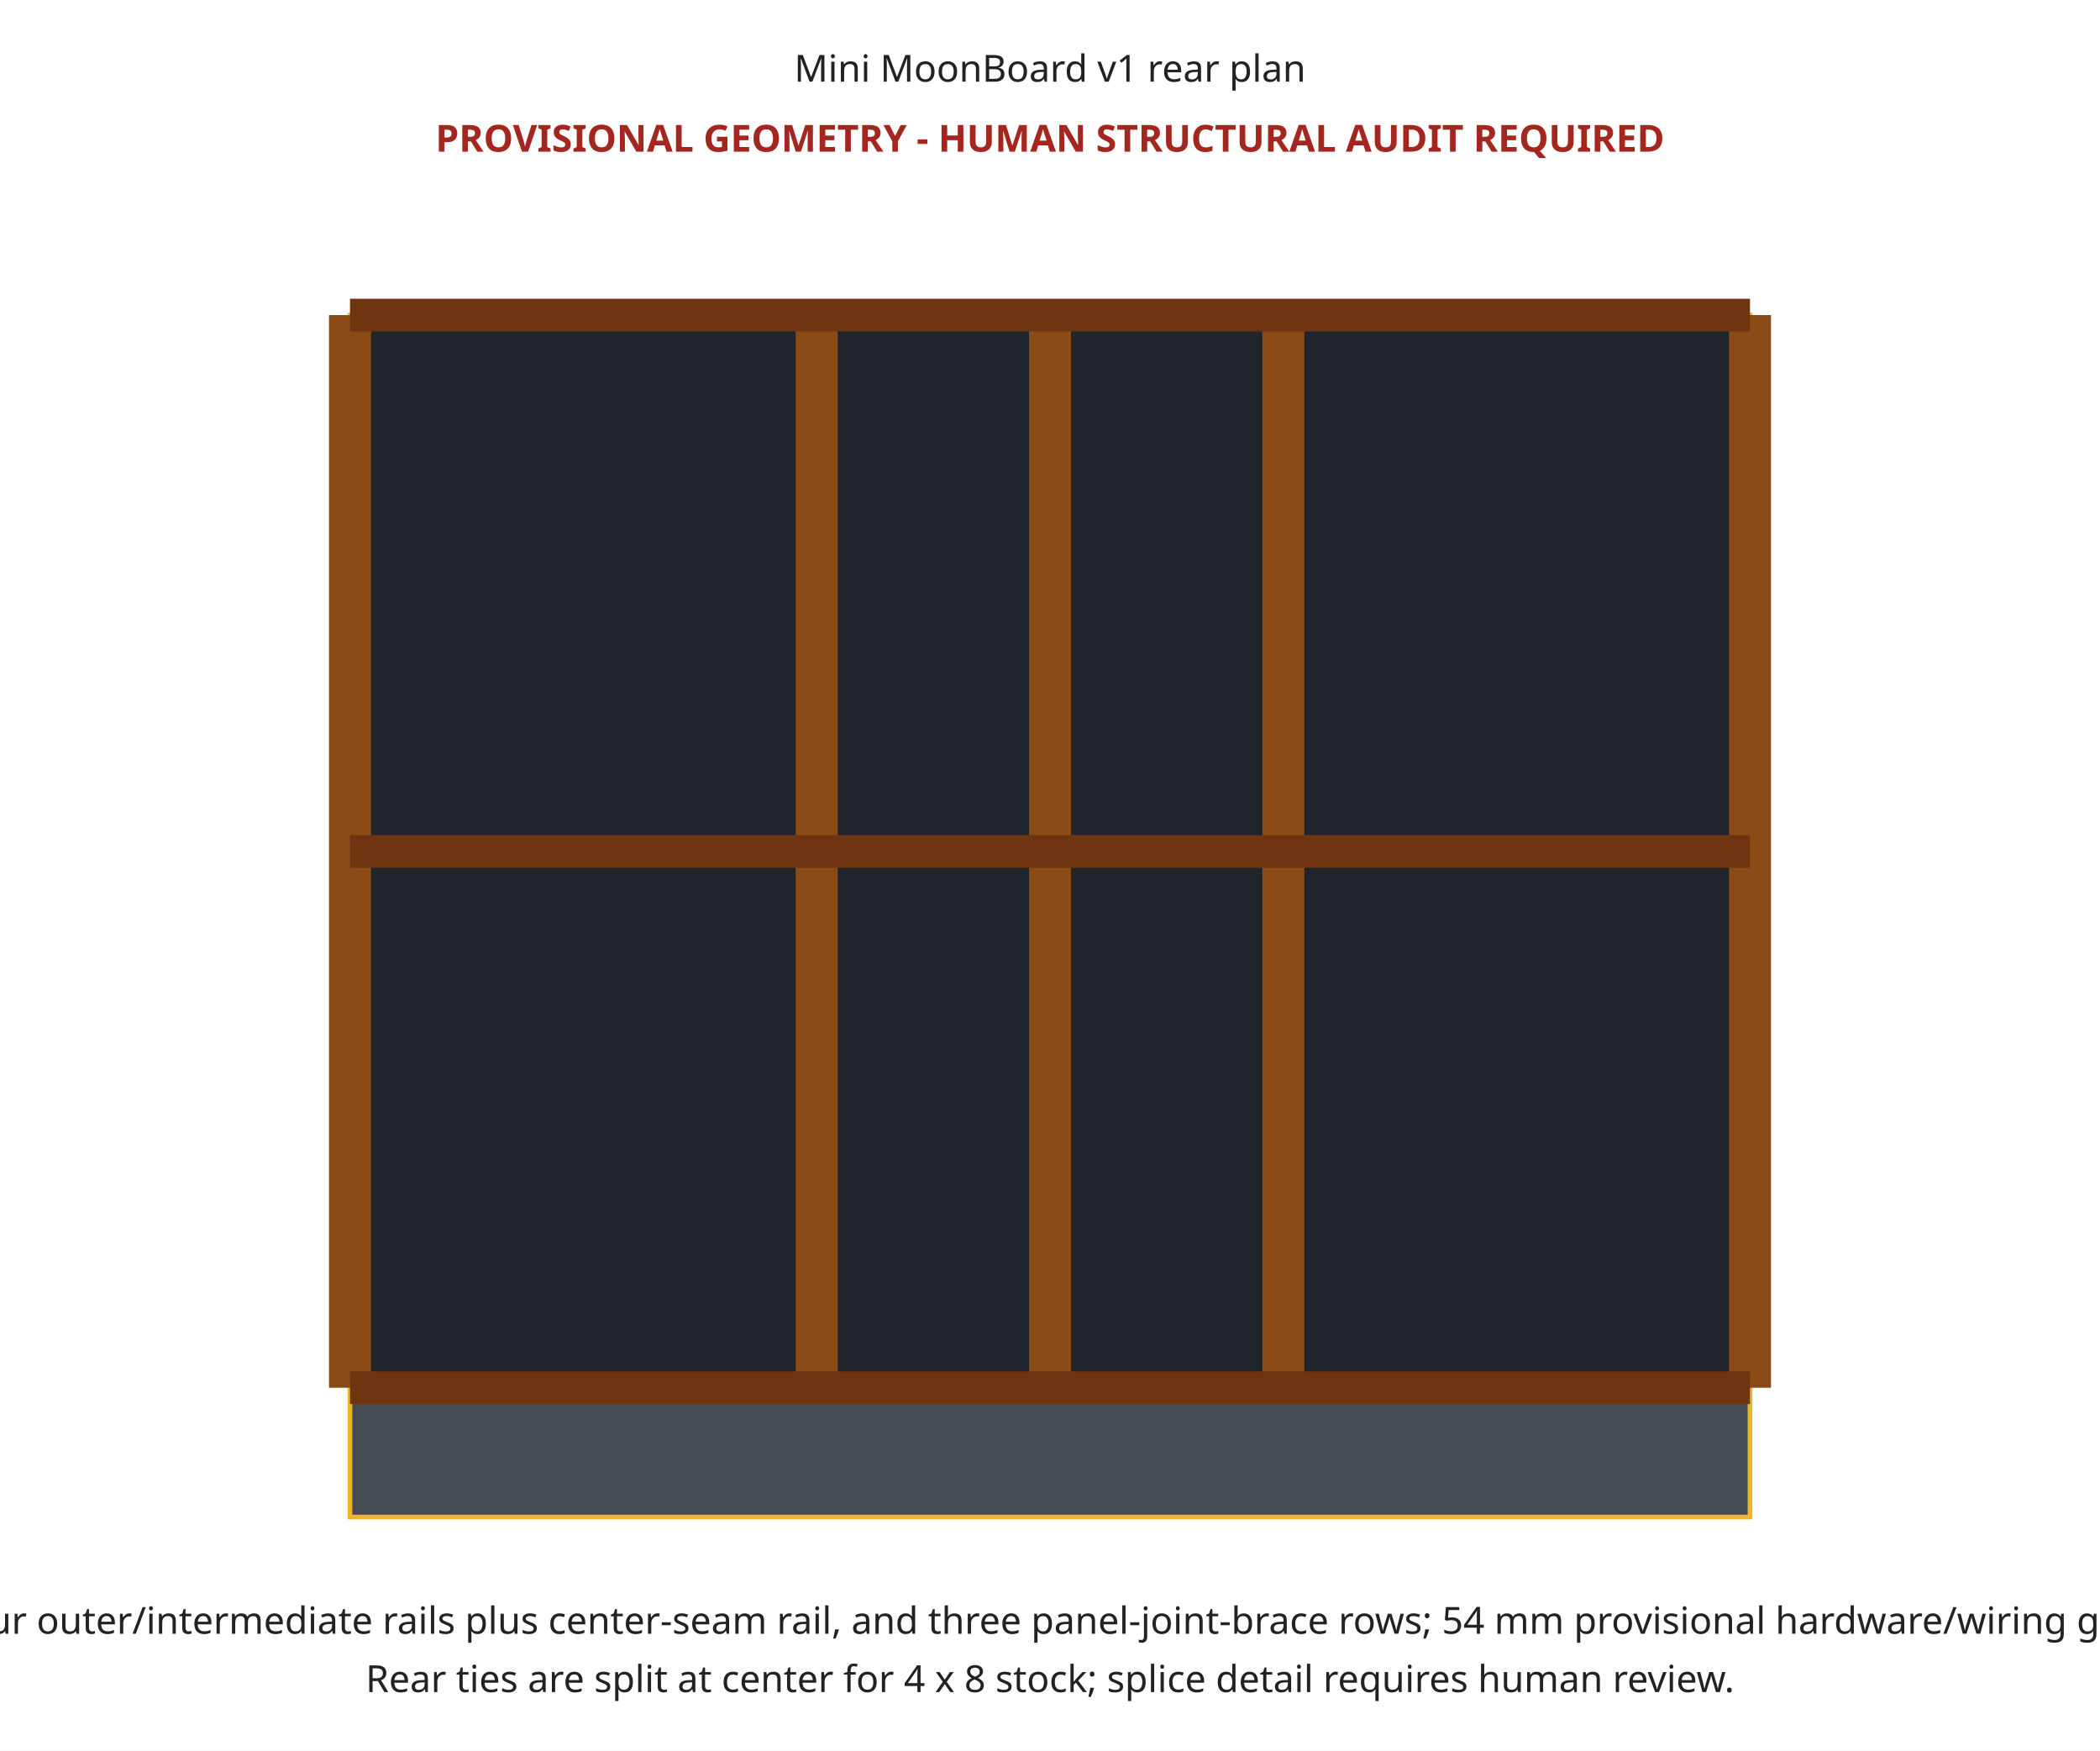
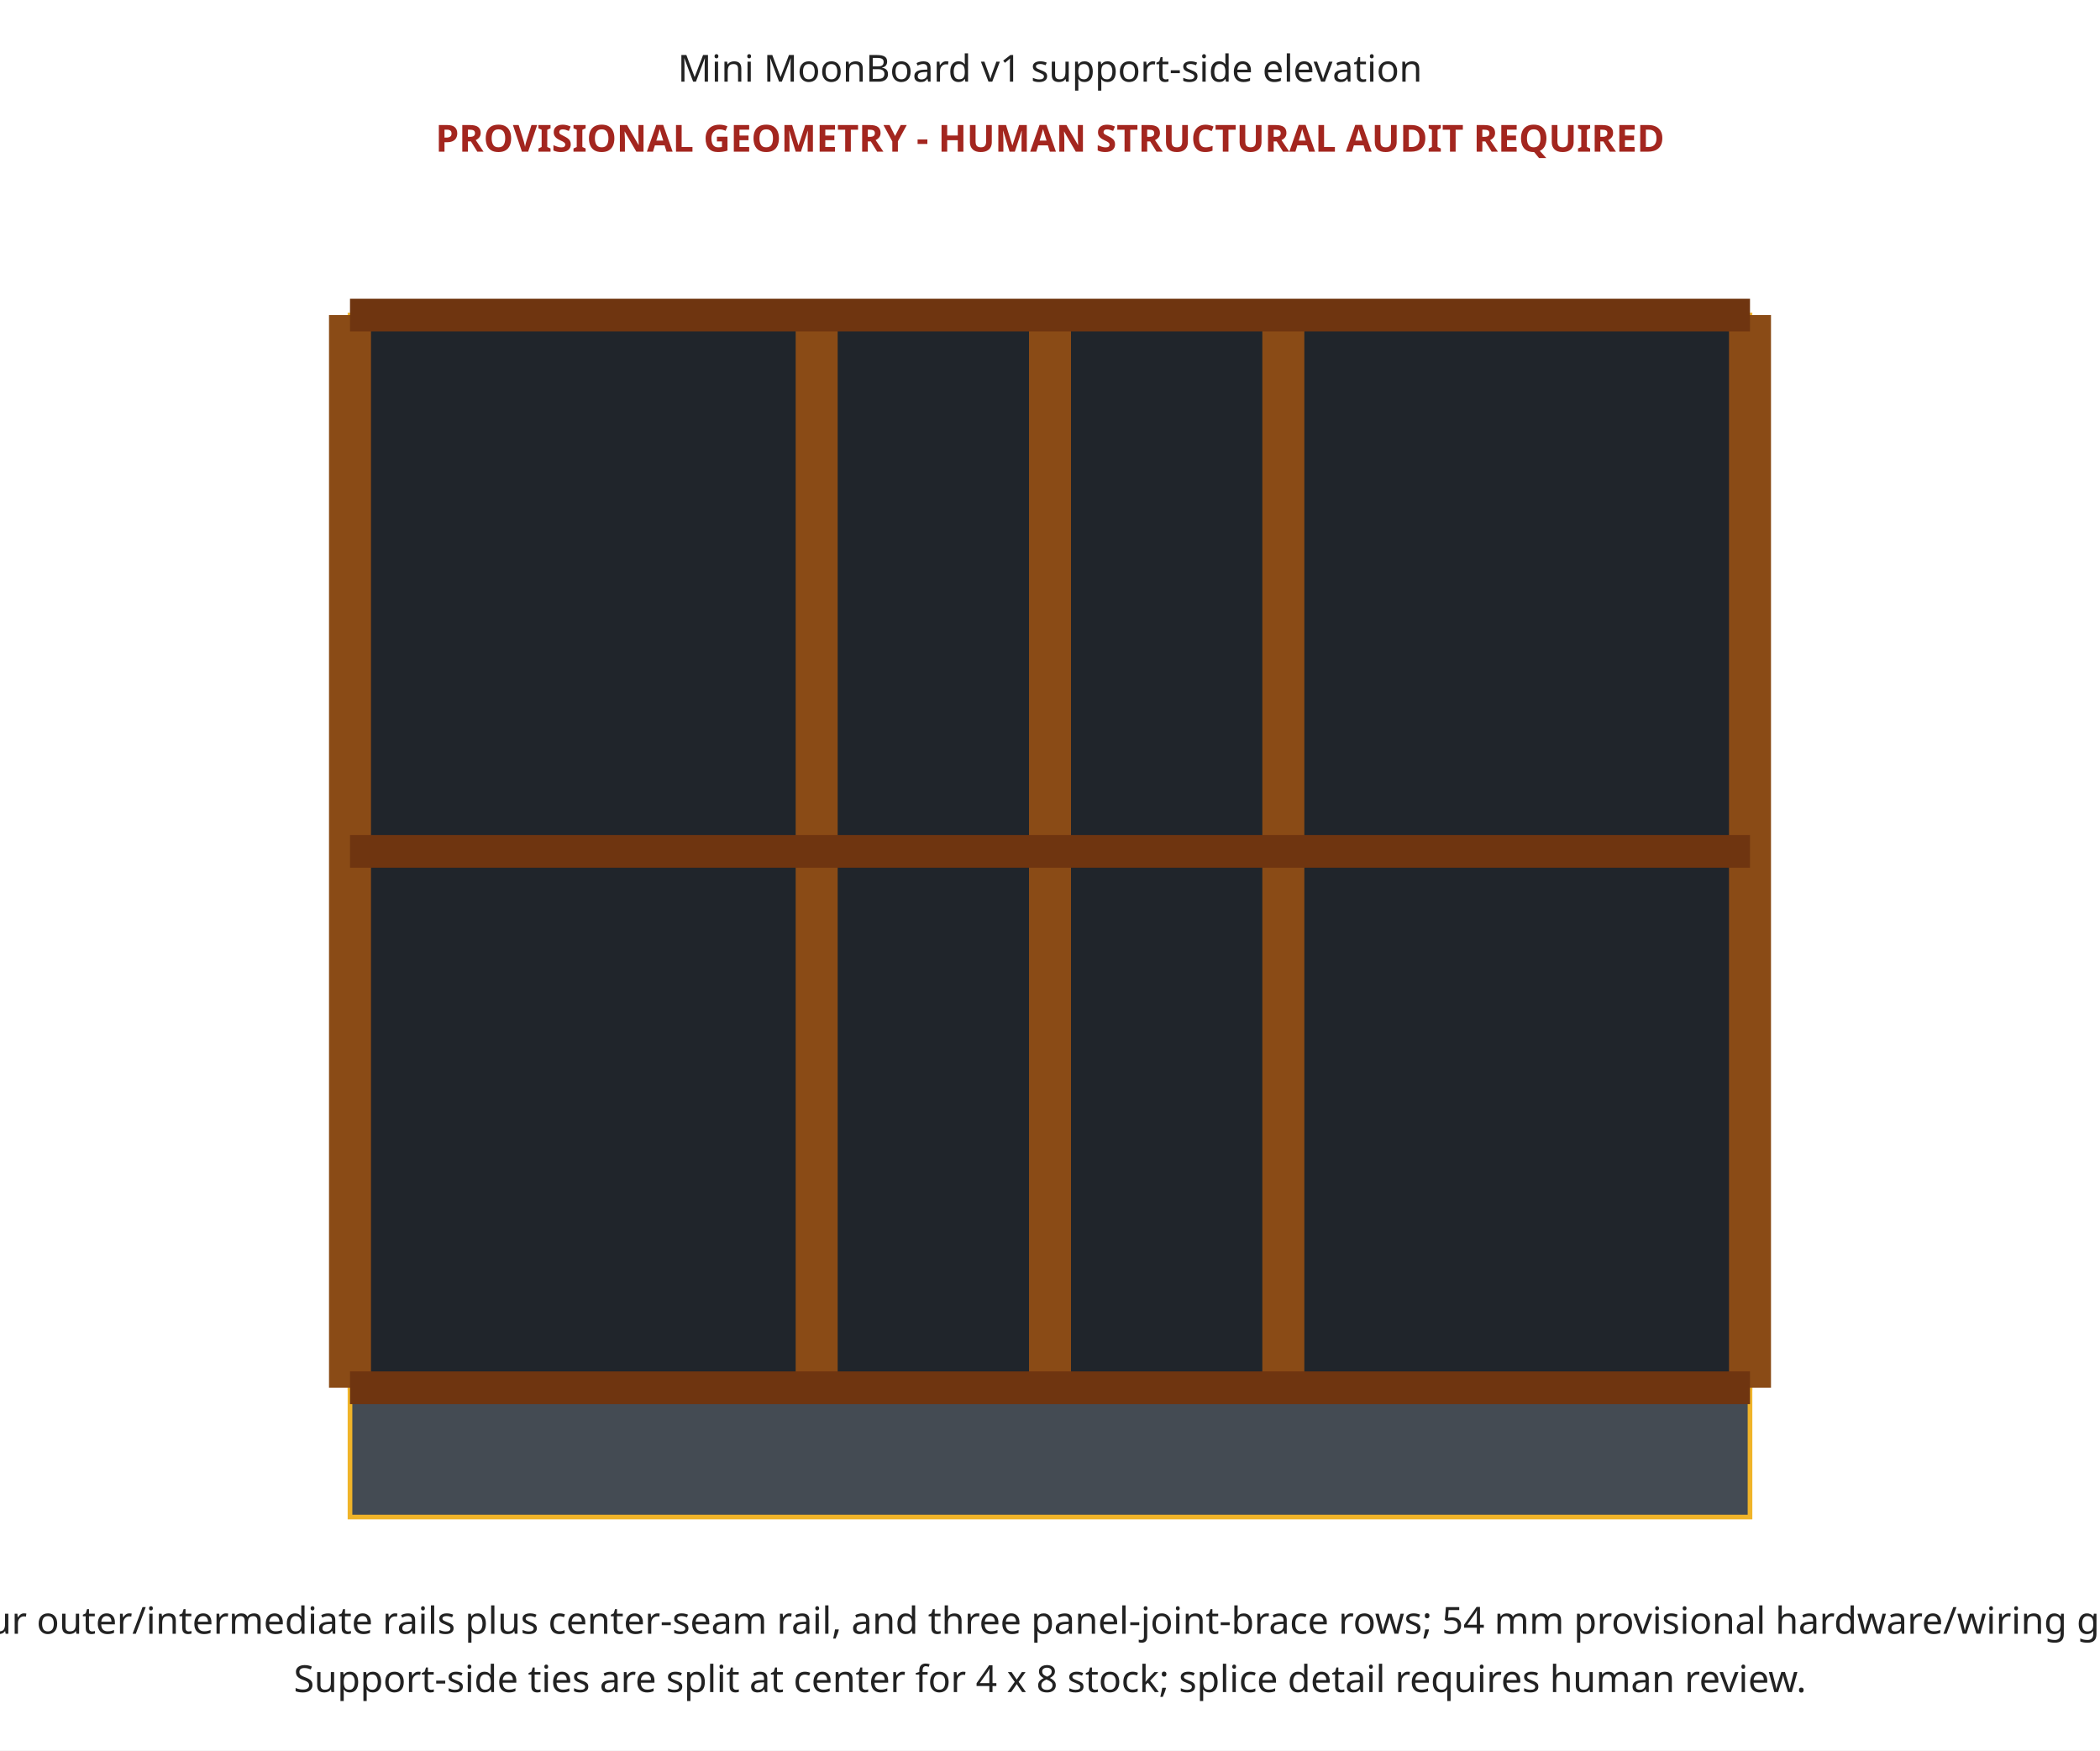
<svg xmlns="http://www.w3.org/2000/svg" width="900" height="750" viewBox="0 0 900 750" data-units="mm">
  <defs>
    <marker id="arrow" markerWidth="8" markerHeight="8" refX="4" refY="4" orient="auto-start-reverse">
      <path d="M 0 0 L 8 4 L 0 8 z" fill="#333" />
    </marker>
  </defs>
  <style>
    .panel { fill: #20252b; stroke: #f0b429; stroke-width: 2; }
    .kicker { fill: #444b53; stroke: #f0b429; stroke-width: 2; }
    .seam { stroke: #aaa; stroke-width: 1.5; }
    .dim { stroke: #333; stroke-width: 1.5; marker-start: url(#arrow); marker-end: url(#arrow); }
    .rail { stroke: #8a4b16; stroke-width: 18; }
    .brace { stroke: #6f3510; stroke-width: 14; }
    .guide { stroke: #777; stroke-width: 1; stroke-dasharray: 5 5; }
    text { fill: #222; font: 16px sans-serif; }
    .on-dark { fill: white; }
    .warning { fill: #a3261f; font-weight: bold; }
  </style>
  <rect width="900" height="750" fill="white" />
-   <text x="450" y="35" text-anchor="middle" font-size="24">Mini MoonBoard v1 rear plan</text>
+   <text x="450" y="35" text-anchor="middle" font-size="24">Mini MoonBoard v1 support-side elevation</text>
  <text class="warning" x="450" y="65" text-anchor="middle">PROVISIONAL GEOMETRY - HUMAN STRUCTURAL AUDIT REQUIRED</text>
  <rect class="kicker" x="150.0" y="594.6" width="600.0" height="55.4" />
  <rect class="panel" x="150.0" y="135.0" width="600.0" height="459.6" />
  <line class="rail" x1="150.0" y1="135.0" x2="150.0" y2="594.6" />
  <line class="rail" x1="350.0" y1="135.0" x2="350.0" y2="594.6" />
  <line class="rail" x1="450.0" y1="135.0" x2="450.0" y2="594.6" />
  <line class="rail" x1="550.0" y1="135.0" x2="550.0" y2="594.6" />
  <line class="rail" x1="750.0" y1="135.0" x2="750.0" y2="594.6" />
  <line class="brace" x1="150.0" y1="594.6" x2="750.0" y2="594.6" />
  <line class="brace" x1="150.0" y1="364.8" x2="750.0" y2="364.8" />
  <line class="brace" x1="150.0" y1="135.0" x2="750.0" y2="135.0" />
  <text x="450" y="700" text-anchor="middle">Four outer/intermediate rails plus center-seam rail, and three panel-joint-brace rows; 54 mm provisional hardware/wiring gap.</text>
-   <text x="450" y="725" text-anchor="middle">Rear ties are split at center for 4 x 8 stock; splice detail requires human review.</text>
+   <text x="450" y="725" text-anchor="middle">Support-side ties are split at center for 4 x 8 stock; splice detail requires human review.</text>
</svg>
